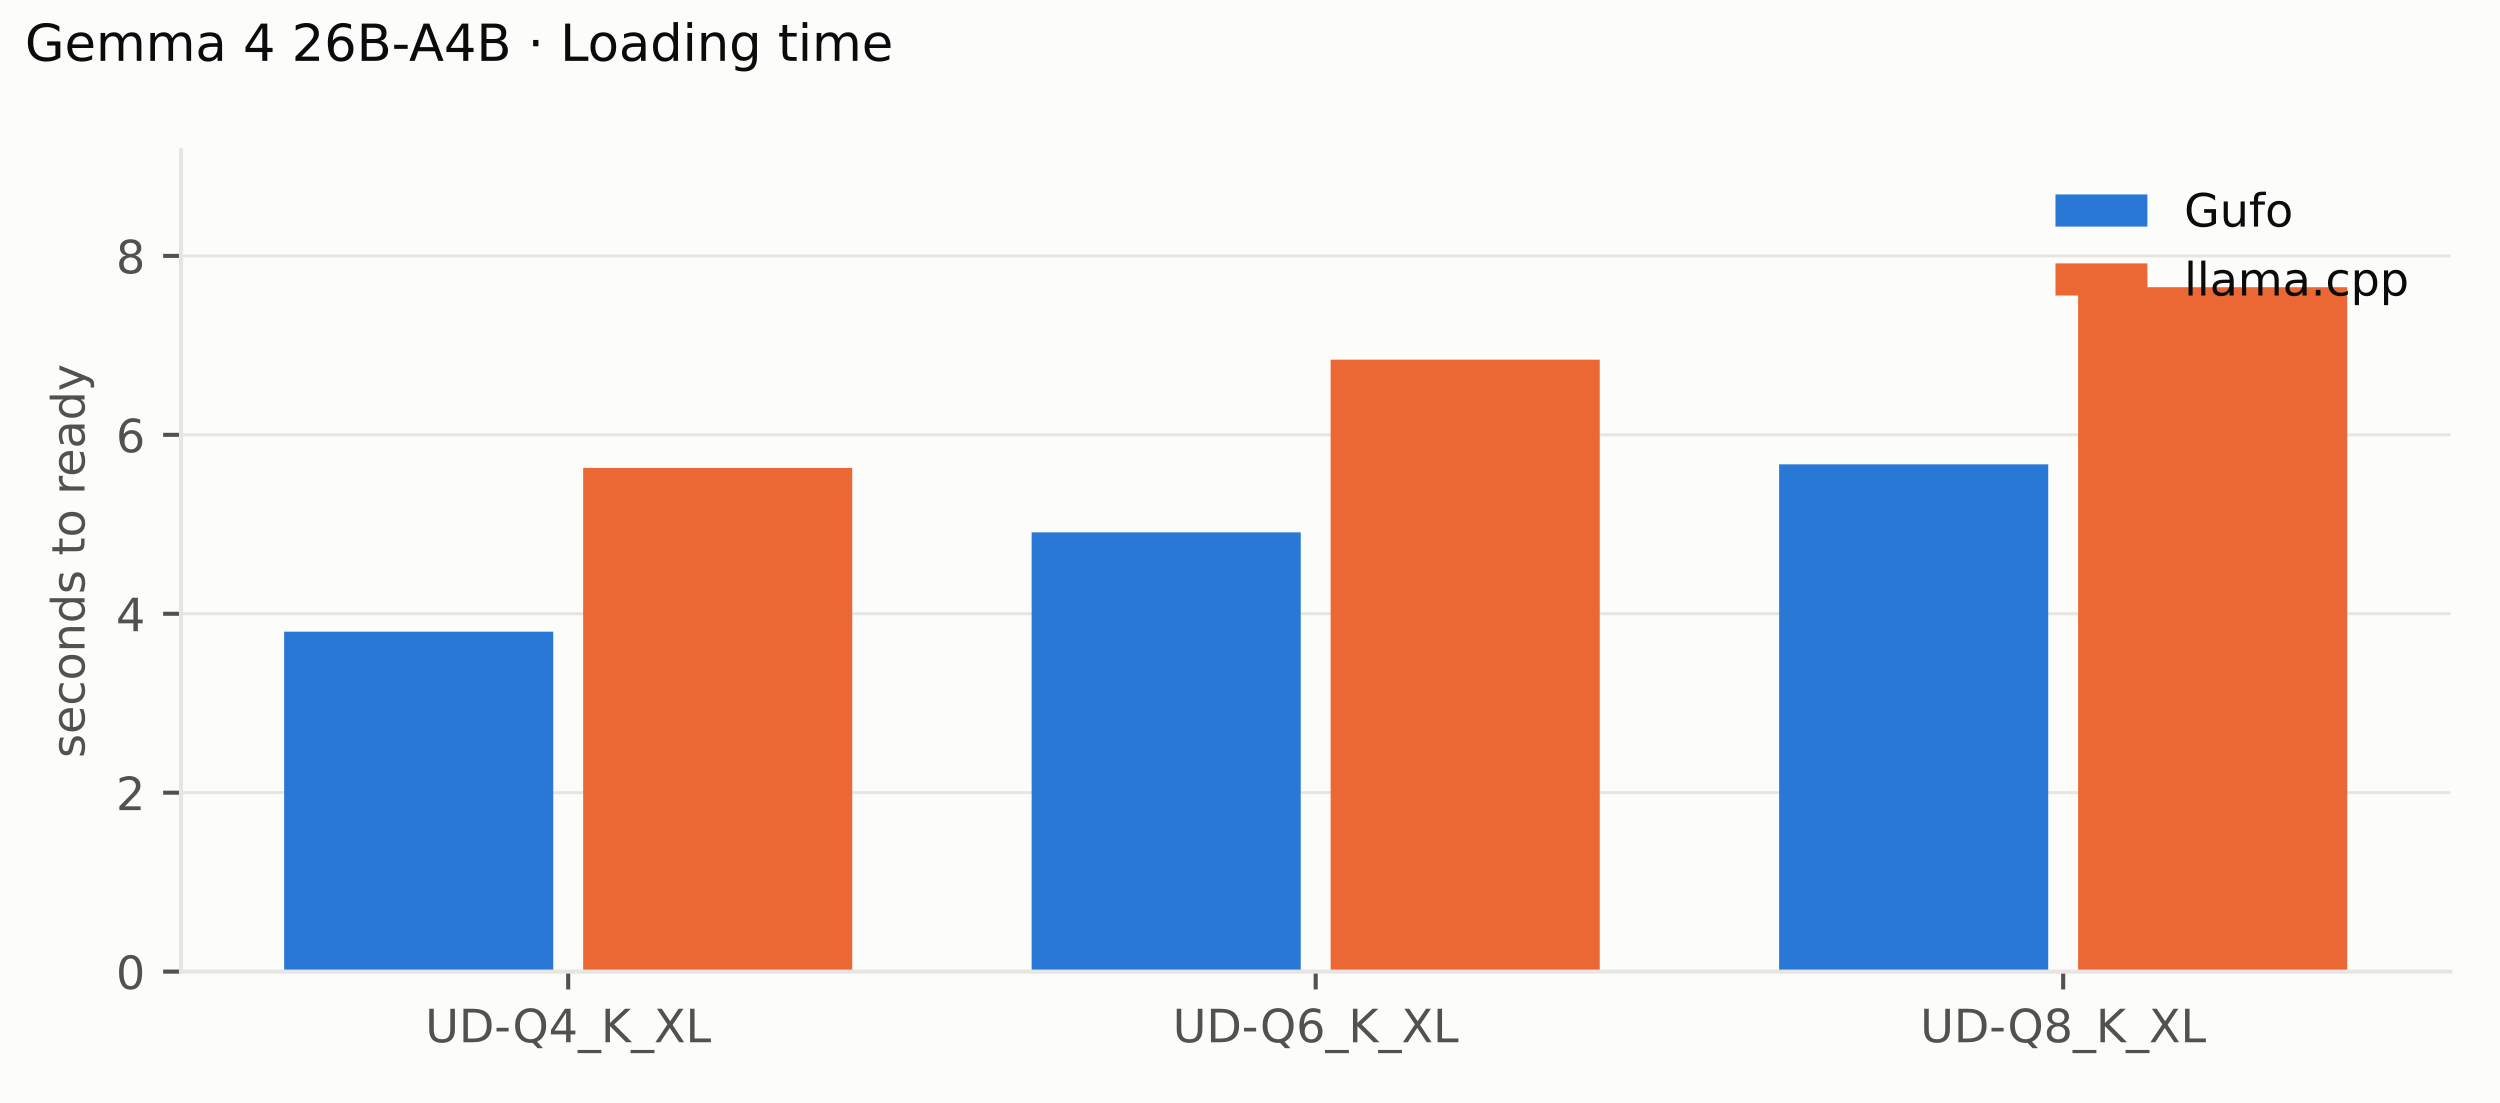
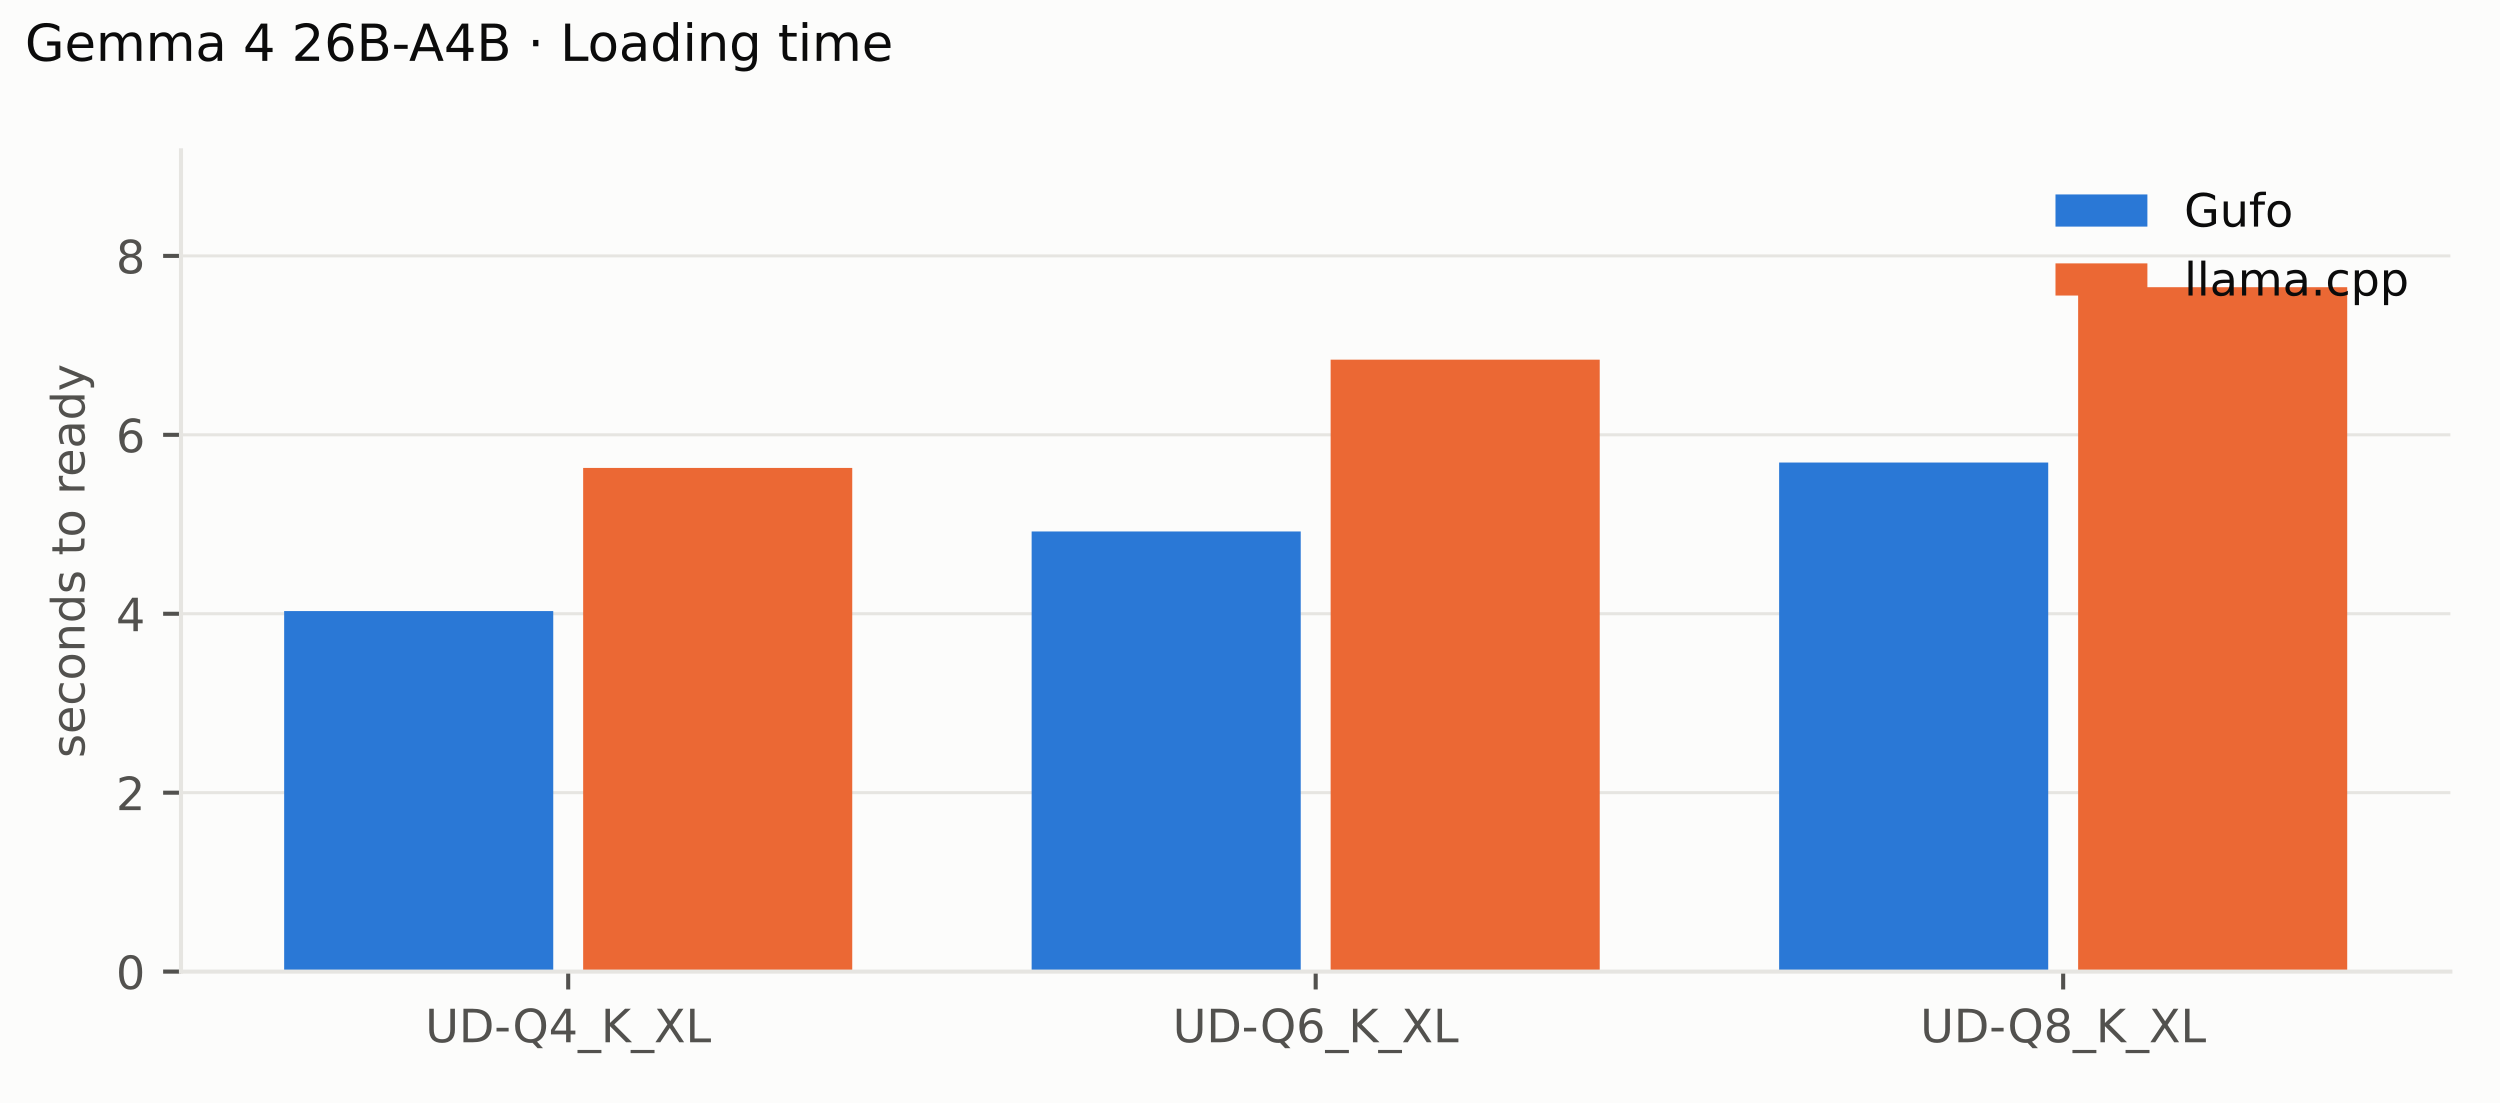
<svg xmlns="http://www.w3.org/2000/svg" xmlns:xlink="http://www.w3.org/1999/xlink" width="489.6pt" height="216pt" viewBox="0 0 489.6 216" version="1.1">
  <defs>
    <style type="text/css">*{stroke-linejoin: round; stroke-linecap: butt}</style>
  </defs>
  <g id="figure_1">
    <g id="patch_1">
      <path d="M 0 216 L 489.6 216 L 489.6 0 L 0 0 z " style="fill: #fcfcfb" />
    </g>
    <g id="axes_1">
      <g id="patch_2">
        <path d="M 35.447 190.28 L 479.88 190.28 L 479.88 29.441 L 35.447 29.441 z " style="fill: #fcfcfb" />
      </g>
      <g id="matplotlib.axis_1">
        <g id="xtick_1">
          <g id="line2d_1">
            <defs>
              <path id="m1ebf051f68" d="M 0 0 L 0 3.5 " style="stroke: #52514e; stroke-width: 0.8" />
            </defs>
            <g>
              <use xlink:href="#m1ebf051f68" x="111.276" y="190.28" style="fill: #52514e; stroke: #52514e; stroke-width: 0.8" />
            </g>
          </g>
          <g id="text_1">
            <text style="font-size: 9px; font-family: 'DejaVu Sans', 'Bitstream Vera Sans', 'Computer Modern Sans Serif', 'Lucida Grande', 'Verdana', 'Geneva', 'Lucid', 'Arial', 'Helvetica', 'Avant Garde', sans-serif; text-anchor: middle; fill: #52514e" x="111.276" y="204.118" transform="rotate(-0 111.2758 204.1179)">UD-Q4_K_XL</text>
          </g>
        </g>
        <g id="xtick_2">
          <g id="line2d_2">
            <g>
              <use xlink:href="#m1ebf051f68" x="257.663" y="190.28" style="fill: #52514e; stroke: #52514e; stroke-width: 0.8" />
            </g>
          </g>
          <g id="text_2">
            <text style="font-size: 9px; font-family: 'DejaVu Sans', 'Bitstream Vera Sans', 'Computer Modern Sans Serif', 'Lucida Grande', 'Verdana', 'Geneva', 'Lucid', 'Arial', 'Helvetica', 'Avant Garde', sans-serif; text-anchor: middle; fill: #52514e" x="257.663" y="204.118" transform="rotate(-0 257.6635 204.1179)">UD-Q6_K_XL</text>
          </g>
        </g>
        <g id="xtick_3">
          <g id="line2d_3">
            <g>
              <use xlink:href="#m1ebf051f68" x="404.051" y="190.28" style="fill: #52514e; stroke: #52514e; stroke-width: 0.8" />
            </g>
          </g>
          <g id="text_3">
            <text style="font-size: 9px; font-family: 'DejaVu Sans', 'Bitstream Vera Sans', 'Computer Modern Sans Serif', 'Lucida Grande', 'Verdana', 'Geneva', 'Lucid', 'Arial', 'Helvetica', 'Avant Garde', sans-serif; text-anchor: middle; fill: #52514e" x="404.051" y="204.118" transform="rotate(-0 404.0512 204.1179)">UD-Q8_K_XL</text>
          </g>
        </g>
      </g>
      <g id="matplotlib.axis_2">
        <g id="ytick_1">
          <g id="line2d_4">
            <path d="M 35.447 190.28 L 479.88 190.28 " clip-path="url(#pf05b4662e8)" style="fill: none; stroke: #e6e5e1; stroke-width: 0.6; stroke-linecap: square" />
          </g>
          <g id="line2d_5">
            <defs>
              <path id="m680e5b1e24" d="M 0 0 L -3.5 0 " style="stroke: #52514e; stroke-width: 0.8" />
            </defs>
            <g>
              <use xlink:href="#m680e5b1e24" x="35.447" y="190.28" style="fill: #52514e; stroke: #52514e; stroke-width: 0.8" />
            </g>
          </g>
          <g id="text_4">
            <text style="font-size: 9px; font-family: 'DejaVu Sans', 'Bitstream Vera Sans', 'Computer Modern Sans Serif', 'Lucida Grande', 'Verdana', 'Geneva', 'Lucid', 'Arial', 'Helvetica', 'Avant Garde', sans-serif; text-anchor: end; fill: #52514e" x="28.447" y="193.699" transform="rotate(-0 28.44695 193.6989)">0</text>
          </g>
        </g>
        <g id="ytick_2">
          <g id="line2d_6">
            <path d="M 35.447 155.239 L 479.88 155.239 " clip-path="url(#pf05b4662e8)" style="fill: none; stroke: #e6e5e1; stroke-width: 0.6; stroke-linecap: square" />
          </g>
          <g id="line2d_7">
            <g>
              <use xlink:href="#m680e5b1e24" x="35.447" y="155.239" style="fill: #52514e; stroke: #52514e; stroke-width: 0.8" />
            </g>
          </g>
          <g id="text_5">
            <text style="font-size: 9px; font-family: 'DejaVu Sans', 'Bitstream Vera Sans', 'Computer Modern Sans Serif', 'Lucida Grande', 'Verdana', 'Geneva', 'Lucid', 'Arial', 'Helvetica', 'Avant Garde', sans-serif; text-anchor: end; fill: #52514e" x="28.447" y="158.658" transform="rotate(-0 28.44695 158.6577)">2</text>
          </g>
        </g>
        <g id="ytick_3">
          <g id="line2d_8">
            <path d="M 35.447 120.198 L 479.88 120.198 " clip-path="url(#pf05b4662e8)" style="fill: none; stroke: #e6e5e1; stroke-width: 0.6; stroke-linecap: square" />
          </g>
          <g id="line2d_9">
            <g>
              <use xlink:href="#m680e5b1e24" x="35.447" y="120.198" style="fill: #52514e; stroke: #52514e; stroke-width: 0.8" />
            </g>
          </g>
          <g id="text_6">
            <text style="font-size: 9px; font-family: 'DejaVu Sans', 'Bitstream Vera Sans', 'Computer Modern Sans Serif', 'Lucida Grande', 'Verdana', 'Geneva', 'Lucid', 'Arial', 'Helvetica', 'Avant Garde', sans-serif; text-anchor: end; fill: #52514e" x="28.447" y="123.616" transform="rotate(-0 28.44695 123.6165)">4</text>
          </g>
        </g>
        <g id="ytick_4">
          <g id="line2d_10">
            <path d="M 35.447 85.156 L 479.88 85.156 " clip-path="url(#pf05b4662e8)" style="fill: none; stroke: #e6e5e1; stroke-width: 0.6; stroke-linecap: square" />
          </g>
          <g id="line2d_11">
            <g>
              <use xlink:href="#m680e5b1e24" x="35.447" y="85.156" style="fill: #52514e; stroke: #52514e; stroke-width: 0.8" />
            </g>
          </g>
          <g id="text_7">
            <text style="font-size: 9px; font-family: 'DejaVu Sans', 'Bitstream Vera Sans', 'Computer Modern Sans Serif', 'Lucida Grande', 'Verdana', 'Geneva', 'Lucid', 'Arial', 'Helvetica', 'Avant Garde', sans-serif; text-anchor: end; fill: #52514e" x="28.447" y="88.575" transform="rotate(-0 28.44695 88.57527)">6</text>
          </g>
        </g>
        <g id="ytick_5">
          <g id="line2d_12">
            <path d="M 35.447 50.115 L 479.88 50.115 " clip-path="url(#pf05b4662e8)" style="fill: none; stroke: #e6e5e1; stroke-width: 0.6; stroke-linecap: square" />
          </g>
          <g id="line2d_13">
            <g>
              <use xlink:href="#m680e5b1e24" x="35.447" y="50.115" style="fill: #52514e; stroke: #52514e; stroke-width: 0.8" />
            </g>
          </g>
          <g id="text_8">
            <text style="font-size: 9px; font-family: 'DejaVu Sans', 'Bitstream Vera Sans', 'Computer Modern Sans Serif', 'Lucida Grande', 'Verdana', 'Geneva', 'Lucid', 'Arial', 'Helvetica', 'Avant Garde', sans-serif; text-anchor: end; fill: #52514e" x="28.447" y="53.534" transform="rotate(-0 28.44695 53.53405)">8</text>
          </g>
        </g>
        <g id="text_9">
          <text style="font-size: 9px; font-family: 'DejaVu Sans', 'Bitstream Vera Sans', 'Computer Modern Sans Serif', 'Lucida Grande', 'Verdana', 'Geneva', 'Lucid', 'Arial', 'Helvetica', 'Avant Garde', sans-serif; text-anchor: middle; fill: #52514e" x="16.559" y="109.86" transform="rotate(-90 16.55859 109.8604)">seconds to ready</text>
        </g>
      </g>
      <g id="patch_3">
-         <path d="M 55.648 190.28 L 108.348 190.28 L 108.348 123.702 L 55.648 123.702 z " clip-path="url(#pf05b4662e8)" style="fill: #2a78d6" />
+         <path d="M 55.648 190.28 L 108.348 190.28 L 108.348 119.672 L 55.648 119.672 z " clip-path="url(#pf05b4662e8)" style="fill: #2a78d6" />
      </g>
      <g id="patch_4">
-         <path d="M 202.036 190.28 L 254.736 190.28 L 254.736 104.254 L 202.036 104.254 z " clip-path="url(#pf05b4662e8)" style="fill: #2a78d6" />
+         <path d="M 202.036 190.28 L 254.736 190.28 L 254.736 104.079 L 202.036 104.079 z " clip-path="url(#pf05b4662e8)" style="fill: #2a78d6" />
      </g>
      <g id="patch_5">
-         <path d="M 348.424 190.28 L 401.123 190.28 L 401.123 90.938 L 348.424 90.938 z " clip-path="url(#pf05b4662e8)" style="fill: #2a78d6" />
+         <path d="M 348.424 190.28 L 401.123 190.28 L 401.123 90.588 L 348.424 90.588 z " clip-path="url(#pf05b4662e8)" style="fill: #2a78d6" />
      </g>
      <g id="patch_6">
        <path d="M 114.204 190.28 L 166.903 190.28 L 166.903 91.639 L 114.204 91.639 z " clip-path="url(#pf05b4662e8)" style="fill: #eb6834" />
      </g>
      <g id="patch_7">
        <path d="M 260.591 190.28 L 313.291 190.28 L 313.291 70.439 L 260.591 70.439 z " clip-path="url(#pf05b4662e8)" style="fill: #eb6834" />
      </g>
      <g id="patch_8">
        <path d="M 406.979 190.28 L 459.678 190.28 L 459.678 56.247 L 406.979 56.247 z " clip-path="url(#pf05b4662e8)" style="fill: #eb6834" />
      </g>
      <g id="patch_9">
        <path d="M 35.447 190.28 L 35.447 29.441 " style="fill: none; stroke: #e6e5e1; stroke-width: 0.8; stroke-linejoin: miter; stroke-linecap: square" />
      </g>
      <g id="patch_10">
        <path d="M 35.447 190.28 L 479.88 190.28 " style="fill: none; stroke: #e6e5e1; stroke-width: 0.8; stroke-linejoin: miter; stroke-linecap: square" />
      </g>
      <g id="legend_1">
        <g id="patch_11">
          <path d="M 402.546 44.379 L 420.546 44.379 L 420.546 38.079 L 402.546 38.079 z " style="fill: #2a78d6" />
        </g>
        <g id="text_10">
          <text style="font-size: 9px; font-family: 'DejaVu Sans', 'Bitstream Vera Sans', 'Computer Modern Sans Serif', 'Lucida Grande', 'Verdana', 'Geneva', 'Lucid', 'Arial', 'Helvetica', 'Avant Garde', sans-serif; text-anchor: start; fill: #0b0b0b" x="427.746" y="44.379" transform="rotate(-0 427.7461 44.37938)">Gufo</text>
        </g>
        <g id="patch_12">
          <path d="M 402.546 57.88 L 420.546 57.88 L 420.546 51.58 L 402.546 51.58 z " style="fill: #eb6834" />
        </g>
        <g id="text_11">
          <text style="font-size: 9px; font-family: 'DejaVu Sans', 'Bitstream Vera Sans', 'Computer Modern Sans Serif', 'Lucida Grande', 'Verdana', 'Geneva', 'Lucid', 'Arial', 'Helvetica', 'Avant Garde', sans-serif; text-anchor: start; fill: #0b0b0b" x="427.746" y="57.88" transform="rotate(-0 427.7461 57.88008)">llama.cpp</text>
        </g>
      </g>
    </g>
    <g id="text_12">
      <text style="font-size: 10px; font-family: 'DejaVu Sans', 'Bitstream Vera Sans', 'Computer Modern Sans Serif', 'Lucida Grande', 'Verdana', 'Geneva', 'Lucid', 'Arial', 'Helvetica', 'Avant Garde', sans-serif; text-anchor: start; fill: #0b0b0b" x="4.896" y="11.918" transform="rotate(-0 4.896 11.91844)">Gemma 4 26B-A4B · Loading time</text>
    </g>
  </g>
  <defs>
    <clipPath id="pf05b4662e8">
      <rect x="35.447" y="29.441" width="444.433" height="160.839" />
    </clipPath>
  </defs>
</svg>
